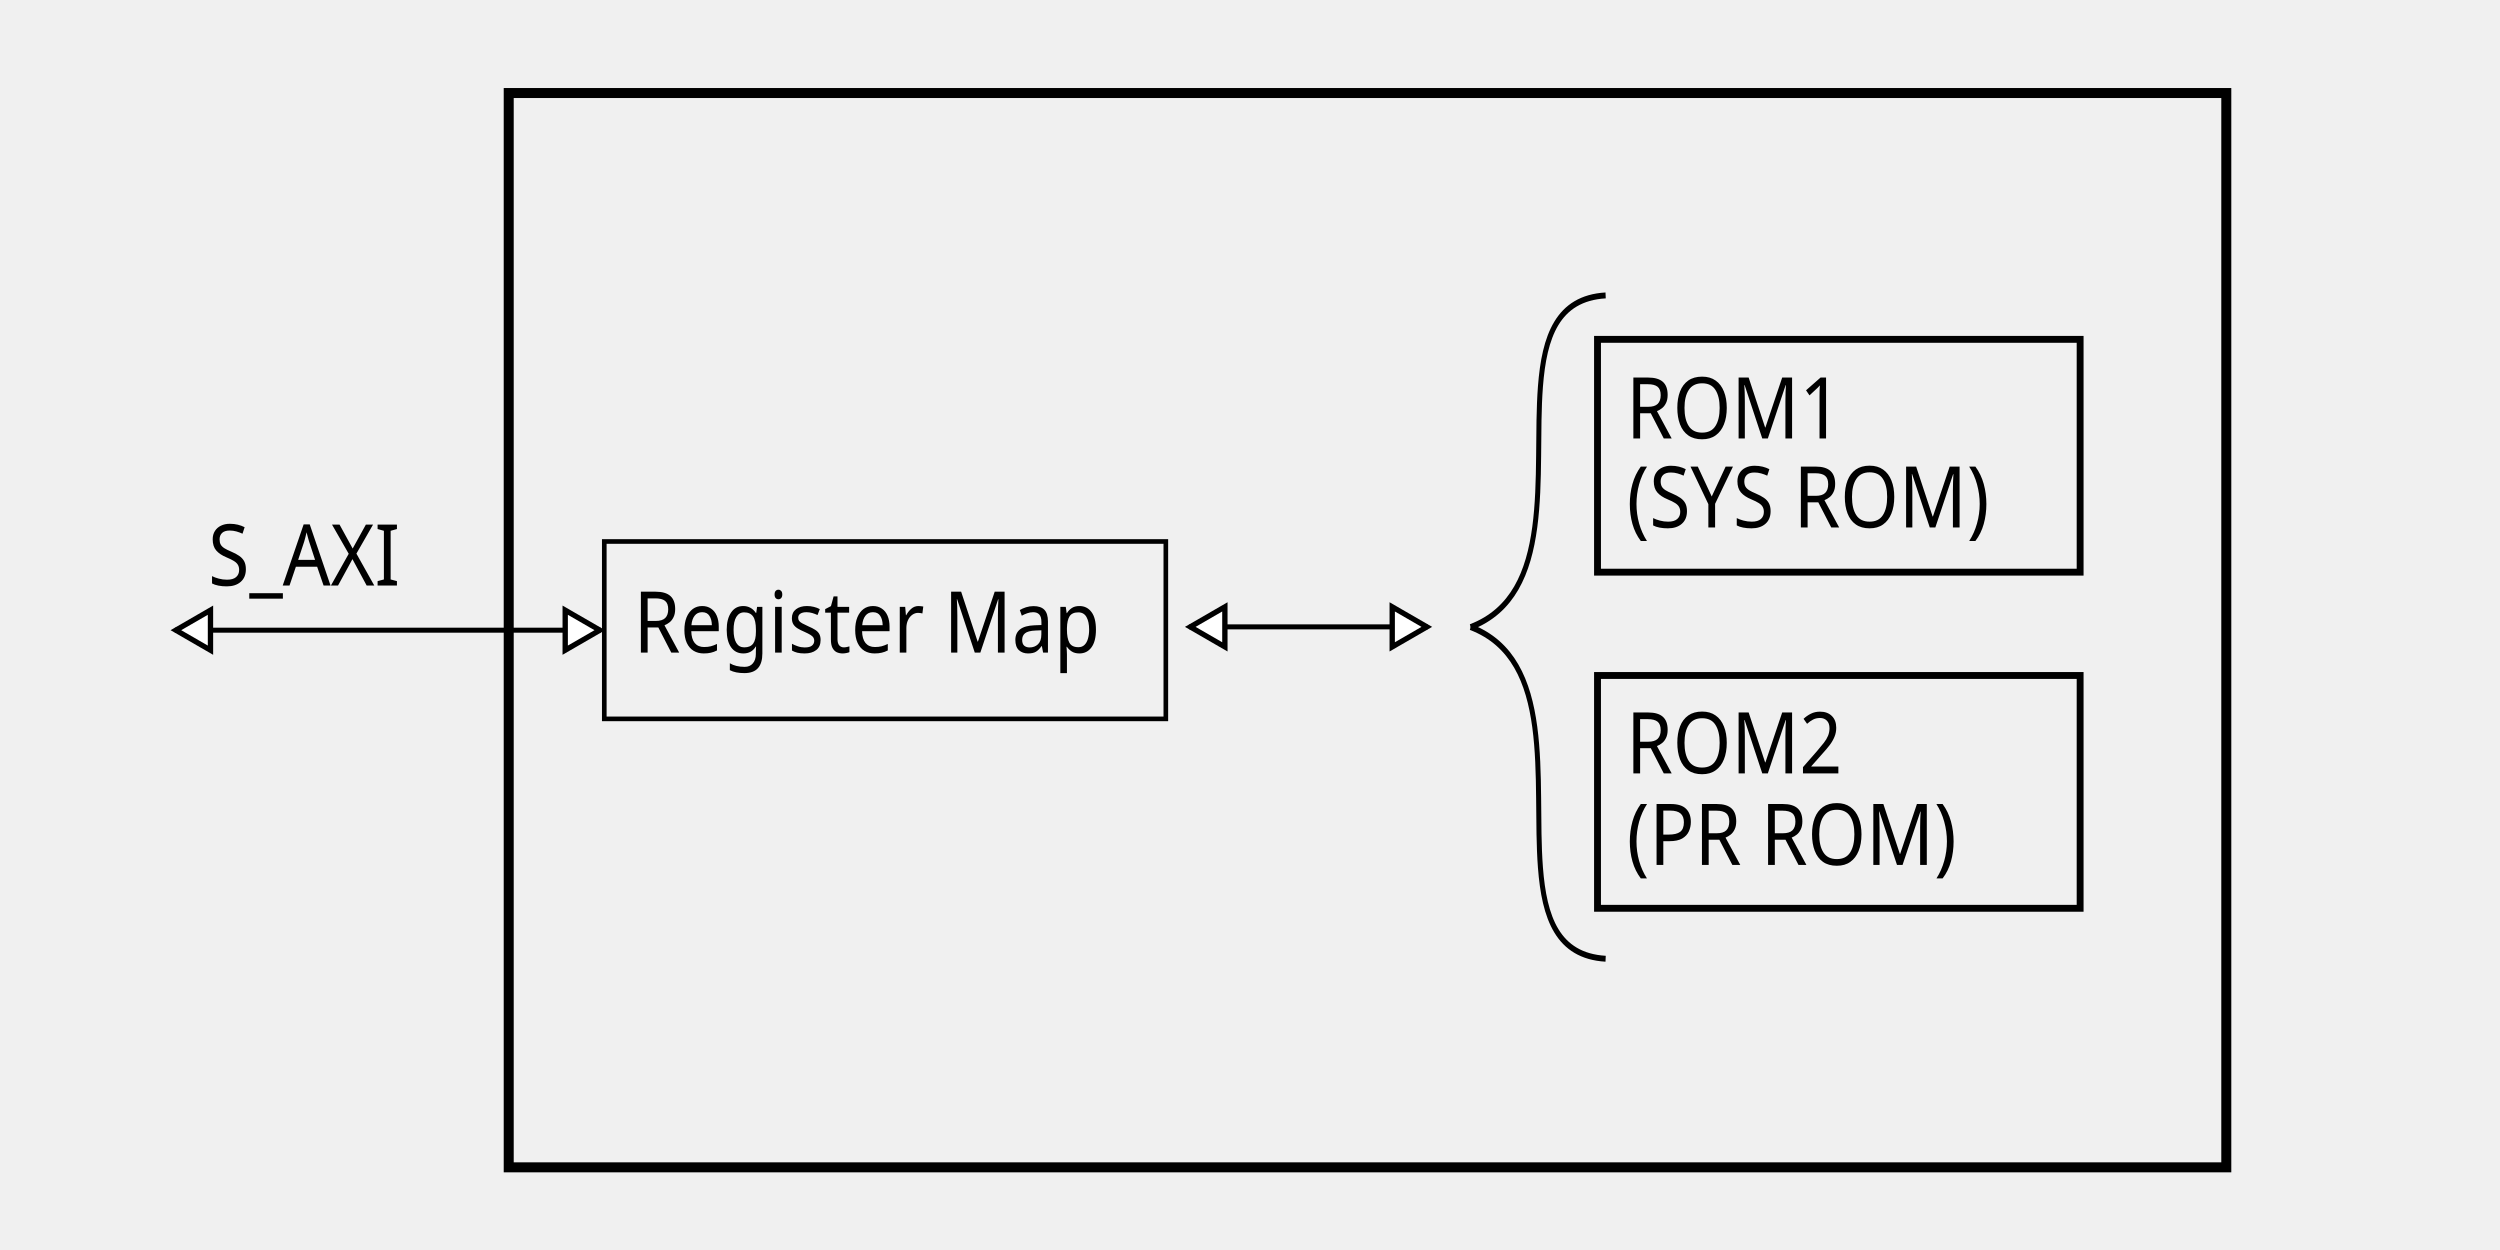
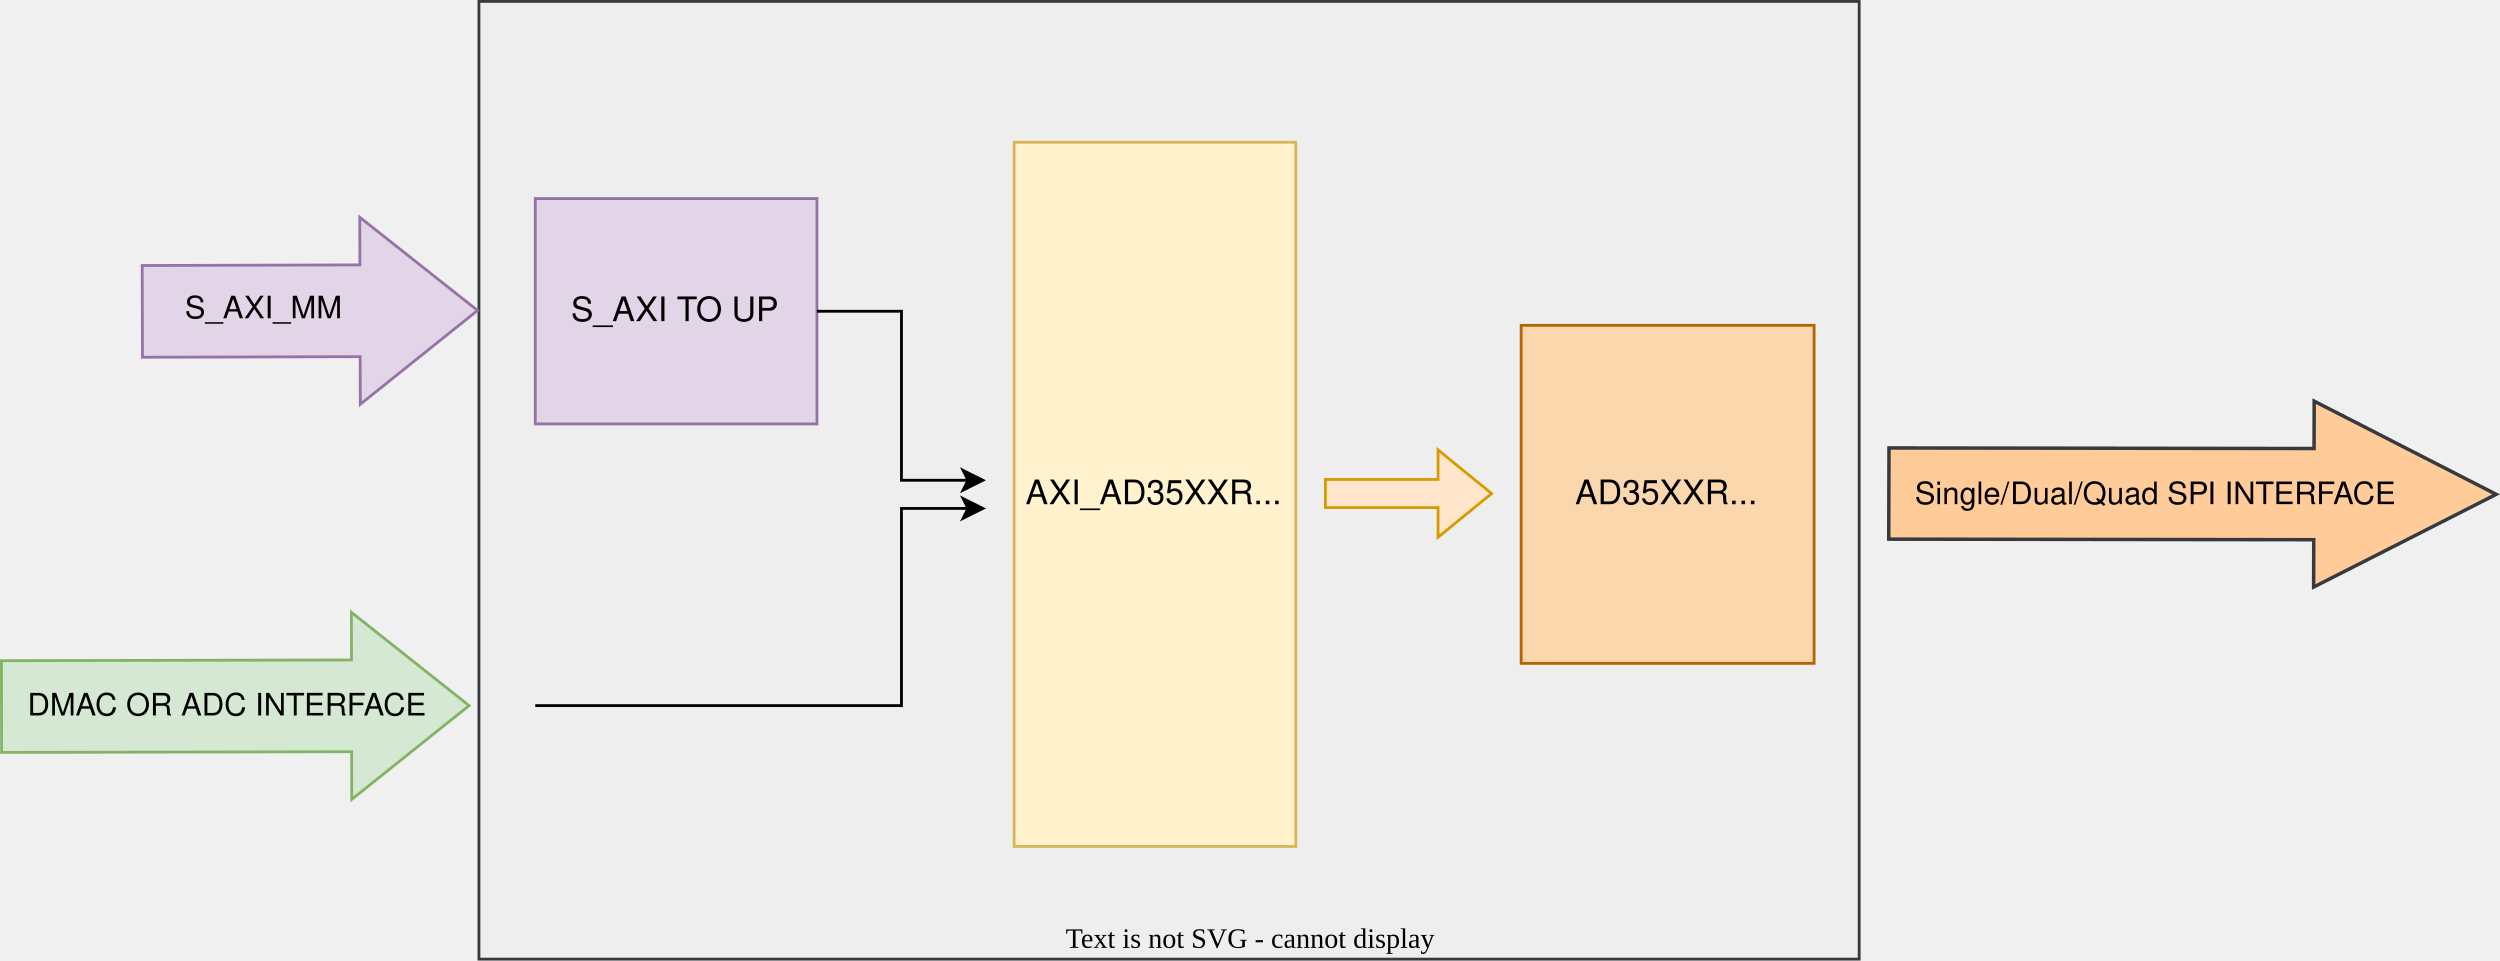
- <svg xmlns="http://www.w3.org/2000/svg" width="500" height="250" viewBox="0 0 500 250" version="1.1" id="svg8">
-   <defs id="defs2">
-     <marker style="overflow:visible" id="marker6013" refX="0" refY="0" orient="auto">
-       <path transform="matrix(0.8,0,0,0.8,-4.8,0)" style="fill:#ffffff;fill-rule:evenodd;stroke:#000000;stroke-width:1pt;stroke-opacity:1" d="M 5.77,0 -2.88,5 V -5 Z" id="path6011" />
-     </marker>
-     <marker style="overflow:visible" id="marker5553" refX="0" refY="0" orient="auto">
-       <path transform="matrix(-0.8,0,0,-0.8,4.8,0)" style="fill:#ffffff;fill-rule:evenodd;stroke:#000000;stroke-width:1pt;stroke-opacity:1" d="M 5.77,0 -2.88,5 V -5 Z" id="path5551" />
-     </marker>
-     <marker orient="auto" refY="0" refX="0" id="marker5483" style="overflow:visible">
-       <path id="path5481" d="M 5.77,0 -2.88,5 V -5 Z" style="fill:#ffffff;fill-rule:evenodd;stroke:#000000;stroke-width:1pt;stroke-opacity:1" transform="matrix(0.8,0,0,0.8,-4.8,0)" />
-     </marker>
-     <marker orient="auto" refY="0" refX="0" id="EmptyTriangleInL-3" style="overflow:visible">
-       <path id="path996-6" d="M 5.77,0 -2.88,5 V -5 Z" style="fill:#ffffff;fill-rule:evenodd;stroke:#000000;stroke-width:1pt;stroke-opacity:1" transform="matrix(-0.8,0,0,-0.8,4.8,0)" />
-     </marker>
-     <marker orient="auto" refY="0" refX="0" id="EmptyTriangleOutL-2" style="overflow:visible">
-       <path id="path1005-7" d="M 5.77,0 -2.88,5 V -5 Z" style="fill:#ffffff;fill-rule:evenodd;stroke:#000000;stroke-width:1pt;stroke-opacity:1" transform="matrix(0.8,0,0,0.8,-4.8,0)" />
-     </marker>
-     <marker style="overflow:visible" id="marker5102-4" refX="0" refY="0" orient="auto">
-       <path transform="matrix(0.8,0,0,0.8,-4.8,0)" style="fill:#ffffff;fill-rule:evenodd;stroke:#000000;stroke-width:1pt;stroke-opacity:1" d="M 5.77,0 -2.88,5 V -5 Z" id="path5100-4" />
-     </marker>
-     <marker style="overflow:visible" id="marker5553-1" refX="0" refY="0" orient="auto">
-       <path transform="matrix(-0.8,0,0,-0.8,4.8,0)" style="fill:#ffffff;fill-rule:evenodd;stroke:#000000;stroke-width:1pt;stroke-opacity:1" d="M 5.77,0 -2.88,5 V -5 Z" id="path5551-7" />
-     </marker>
-     <marker orient="auto" refY="0" refX="0" id="marker5483-8" style="overflow:visible">
-       <path id="path5481-9" d="M 5.77,0 -2.88,5 V -5 Z" style="fill:#ffffff;fill-rule:evenodd;stroke:#000000;stroke-width:1pt;stroke-opacity:1" transform="matrix(0.8,0,0,0.8,-4.8,0)" />
-     </marker>
-   </defs>
-   <g id="layer1" transform="translate(-69.10635,58.12853)">
-     <rect style="fill:none;fill-opacity:1;stroke:#000000;stroke-width:2;stroke-miterlimit:4;stroke-dasharray:none;stroke-opacity:1" id="rect817" width="343.516" height="214.862" x="170.85" y="-39.523" />
-     <text xml:space="preserve" style="font-style:normal;font-weight:normal;font-size:19.844px;line-height:1.25;font-family:sans-serif;letter-spacing:0px;word-spacing:0px;fill:#000000;fill-opacity:1;stroke:none;stroke-width:1.488" x="208.87" y="67.872" id="text821" transform="scale(0.9375812,1.066574)">
-       <tspan id="tspan819" x="208.87" y="67.872" style="font-size:16px;stroke-width:1.488">Register Map</tspan>
-       <tspan x="208.87" y="92.677" style="stroke-width:1.488" id="tspan823" />
-     </text>
-     <rect style="fill:none;fill-opacity:1;stroke:#000000;stroke-width:0.926;stroke-miterlimit:4;stroke-dasharray:none;stroke-opacity:1" id="rect837" width="112.31" height="35.477" x="189.963" y="50.169" />
-     <rect style="fill:none;fill-opacity:1;stroke:#000000;stroke-width:1.375;stroke-miterlimit:4;stroke-dasharray:none;stroke-opacity:1" id="rect841" width="96.523" height="46.562" x="388.609" y="9.742" />
-     <path style="fill:none;stroke:#000000;stroke-width:1;stroke-linecap:butt;stroke-linejoin:miter;stroke-miterlimit:4;stroke-dasharray:none;stroke-opacity:1;marker-start:url(#marker5553);marker-end:url(#marker5483)" d="m 104.098,67.908 h 85.154" id="path5042" />
-     <text xml:space="preserve" style="font-style:normal;font-weight:normal;font-size:5.613px;line-height:1.25;font-family:sans-serif;letter-spacing:0px;word-spacing:0px;fill:#000000;fill-opacity:1;stroke:none;stroke-width:0.421" x="132.514" y="93.104" id="text8159" transform="scale(0.9375812,1.066574)">
-       <tspan id="tspan8157" x="132.514" y="98.225" style="stroke-width:0.421" />
-     </text>
-     <text xml:space="preserve" style="font-style:normal;font-weight:normal;font-size:19.844px;line-height:1.25;font-family:sans-serif;letter-spacing:0px;word-spacing:0px;fill:#000000;fill-opacity:1;stroke:none;stroke-width:1.488" x="118.125" y="55.293" id="text8163" transform="scale(0.9375812,1.066574)">
-       <tspan id="tspan8161" x="118.125" y="55.293" style="font-size:16px;stroke-width:1.488">S_AXI</tspan>
-     </text>
-     <text xml:space="preserve" style="font-style:normal;font-weight:normal;font-size:19.844px;line-height:1.25;font-family:sans-serif;letter-spacing:0px;word-spacing:0px;fill:#000000;fill-opacity:1;stroke:none;stroke-width:1.488" x="420.581" y="27.722" id="text821-3" transform="scale(0.9375812,1.066574)">
-       <tspan id="tspan819-4" x="420.581" y="27.722" style="font-size:16px;stroke-width:1.488">ROM1</tspan>
-       <tspan x="420.581" y="52.527" style="stroke-width:1.488" id="tspan823-5" />
-     </text>
-     <text xml:space="preserve" style="font-style:normal;font-weight:normal;font-size:19.844px;line-height:1.25;font-family:sans-serif;letter-spacing:0px;word-spacing:0px;fill:#000000;fill-opacity:1;stroke:none;stroke-width:1.488" x="420.581" y="90.526" id="text821-3-7" transform="scale(0.9375812,1.066574)">
-       <tspan id="tspan819-4-9" x="420.581" y="90.526" style="font-size:16px;stroke-width:1.488">ROM2</tspan>
-       <tspan x="420.581" y="115.332" style="stroke-width:1.488" id="tspan823-5-8" />
-     </text>
-     <g id="g11064" transform="matrix(1,0,0,1.181877,96.5,-61.82724)">
-       <path id="path11045" d="m 293.731,53.121 c -9.645,0.486 -12.274,6.973 -13.038,15.429 -1.324,14.655 2.958,35.221 -13.962,40.696" style="fill:none;stroke:#000000;stroke-width:1px;stroke-linecap:butt;stroke-linejoin:miter;stroke-opacity:1" />
-       <path id="path11045-6" d="m 293.731,165.371 c -9.645,-0.486 -12.274,-6.973 -13.038,-15.429 -1.324,-14.655 2.958,-35.221 -13.962,-40.696" style="fill:none;stroke:#000000;stroke-width:1px;stroke-linecap:butt;stroke-linejoin:miter;stroke-opacity:1" />
-     </g>
-     <path style="fill:none;stroke:#000000;stroke-width:1;stroke-linecap:butt;stroke-linejoin:miter;stroke-miterlimit:4;stroke-dasharray:none;stroke-opacity:1;marker-start:url(#marker5553-1);marker-end:url(#marker5483-8)" d="m 306.977,67.244 h 47.677" id="path5042-9" />
-     <text xml:space="preserve" style="font-style:normal;font-weight:normal;font-size:19.844px;line-height:1.25;font-family:sans-serif;letter-spacing:0px;word-spacing:0px;fill:#000000;fill-opacity:1;stroke:none;stroke-width:1.488" x="420.729" y="44.414" id="text821-3-3" transform="scale(0.9375812,1.066574)">
-       <tspan id="tspan819-4-1" x="420.729" y="44.414" style="font-size:16px;stroke-width:1.488">(SYS ROM)</tspan>
-       <tspan x="420.729" y="69.22" style="stroke-width:1.488" id="tspan823-5-6" />
-     </text>
-     <text xml:space="preserve" style="font-style:normal;font-weight:normal;font-size:19.844px;line-height:1.25;font-family:sans-serif;letter-spacing:0px;word-spacing:0px;fill:#000000;fill-opacity:1;stroke:none;stroke-width:1.488" x="420.729" y="107.687" id="text821-3-3-5" transform="scale(0.9375812,1.066574)">
-       <tspan id="tspan819-4-1-5" x="420.729" y="107.687" style="font-size:16px;stroke-width:1.488">(PR ROM)</tspan>
-       <tspan x="420.729" y="132.492" style="stroke-width:1.488" id="tspan823-5-6-9" />
-     </text>
-     <rect style="fill:none;fill-opacity:1;stroke:#000000;stroke-width:1.375;stroke-miterlimit:4;stroke-dasharray:none;stroke-opacity:1" id="rect841-6" width="96.523" height="46.562" x="388.609" y="76.968" />
+ <svg xmlns="http://www.w3.org/2000/svg" xmlns:xlink="http://www.w3.org/1999/xlink" version="1.1" width="887.531" height="341" viewBox="-0.5 -0.5 887.531 341" content="&lt;mxfile host=&quot;Electron&quot; modified=&quot;2023-05-18T08:33:39.622Z&quot; agent=&quot;5.0 (Windows NT 10.0; Win64; x64) AppleWebKit/537.36 (KHTML, like Gecko) draw.io/16.5.1 Chrome/96.0.466.110 Electron/16.0.7 Safari/537.36&quot; version=&quot;16.5.1&quot; etag=&quot;B68MBRvP5nJUCYHy4wJU&quot; type=&quot;device&quot;&gt;&lt;diagram id=&quot;lZ00L-VwlXBDNHSEjXac&quot;&gt;5Vlbc5s4FP41fqxHFyTg0Zd0m5l6k42Tad86MgibKUYeTGq7v34lI64C17FJt8n6gcCRdJDO953vnCEDPFnv/0rYZjUTPo8GCPj7AZ4OEHIAkVdlOGQGy6GZYZmEfmaCpWEe/uTaCLT1OfT5tjYxFSJKw03d6Ik45l5as7EkEbv6tEBE9bdu2JIbhrnHItP6JfTTlT4WAaX9Ew+Xq/zNEOiRNcsna8N2xXyxq5jwzQBPEiHS7G69n/BIxS6PS7buY8dosbGEx+k5C1C24AeLnvXZ9L7SQ37YRDzHPlfzwQCPd6sw5fMN89ToTqIrbat0HcknKG+DMIomIhLJcS3mx5+0b9NEfOeVEUyxi301ErPNo7gX4XHD6hV6SzxJ+b7zWLAIliQZF2ueJgc5JV/g6PgeCgSy510Jl+Vq26oCFba0kWmKLAvfZRTljQ5ke1Dxr4PKY3+kiCifvIhtt6FXj2M96HJ2zjOMhg6kGFGCAYXyFJaK4YptlOMg4nvtVq3RiQPxkNjQkvzMrwrH0l990AQxCDzPdS8CkftGIv0SwgpEpAWh3JbwiKXhj7r7NtT0G7LNFQyhDYYgxxraMk+Ln1X3uBXPice1k2pCNfw6qOmX1B2lLFny1HB05FQRhbNoZhk0++dpJP+A+f2tvN7+/Xjz8HE0uTHJJ1H5zBZSk2ucY1G4jBUhJUJcIjxWKRhK1RvpgXXo+8rHOOHb8CdbHP0psDfqNMfzkfGATKUlUu7HzPu+PDI550wsYv6ynNcSrl9WCmeVSPikFoAhsi1cB6UXCn1ApM1r7kAEwZZfizExMB5NMSHoYYBoJI8/XiTybqnuuvG+RsED5tvMa0v+hUUJsF5LwQlp5FEeioo8wDxJq/oAUQ8KTs2wf7391hn6yd2DjDqY3U2fPvcc/iBAXmv4fbqghL5W+LHdKKDULKBFV1MNf6HP14Tffl8FlEOfcLsNRJfamJ0C8Q8uoM38BENgueWvUfbOrZ/Nzg1B92Rd7q+cOgbp5t9U1s9m776A2v9RAcWtXnstoO77khIpJI5vtUmJgxaYvk0pgfWUxxQMMa5IyYVKYttNt68lHfkBKiybzkZyGbiT3QIYTSf/q37cPSknHxS6Tr276IVGjXa8sb4XNYGwvUhI0+OdvDzdG+C+qPs7DVN/bcVVvSECjd7QObM3dHpoDeEZX6xeJuhZ9HJNh29ALzEweq/LJBI3m7gmQh0SKaPLDpVpWm+6N4zbN9y5r+Z8pzZf3mQ7uDiNe/9C9/ZI1MxiozxeTCL395Aof+/ZJHJ7JpH5/c0gUUczeBWxjC8EnHZ8IbDdBXgL/Z/1St9iifUyvxc3hPKx/JdNNr38vxe++Rc=&lt;/diagram&gt;&lt;/mxfile&gt;" id="svg11">
+   <defs id="defs1" />
+   <g id="g10" transform="translate(-0.4690799)">
+     <rect x="170" y="0" width="490" height="340" fill="#eeeeee" stroke="#36393d" pointer-events="all" id="rect1" />
+     <path d="m 670.492,190.904 0.093,-32.376 150.901,0.199 0.046,-16.809 64.601,33.082 -64.803,32.913 0.046,-16.809 z" fill="#ffcc99" stroke="#36393d" stroke-miterlimit="10" pointer-events="all" id="path1" style="stroke-width:1.242" />
+     <text x="765.104" y="178.472" fill="#000000" font-family="Helvetica" font-size="11px" text-anchor="middle" id="text1">Single/Dual/Quad SPI INTERFACE</text>
+     <rect x="540" y="115" width="104" height="120" fill="#fad7ac" stroke="#b46504" pointer-events="all" id="rect2" />
+     <text x="591.5" y="178.5" fill="#000000" font-family="Helvetica" font-size="12px" text-anchor="middle" id="text2">AD35XXR...</text>
+     <rect x="360" y="50" width="100" height="250" fill="#fff2cc" stroke="#d6b656" pointer-events="all" id="rect3" />
+     <text x="409.5" y="178.5" fill="#000000" font-family="Helvetica" font-size="12px" text-anchor="middle" id="text3">AXI_AD35XXR...</text>
+     <path d="m 50.55,126.33 -0.1,-32.57 77.29,-0.22 -0.05,-16.9 41.81,33.07 -41.62,33.31 -0.05,-16.9 z" fill="#e1d5e7" stroke="#9673a6" stroke-miterlimit="10" pointer-events="all" id="path3" />
+     <text x="93.5" y="112.5" fill="#000000" font-family="Helvetica" font-size="11px" text-anchor="middle" id="text4">S_AXI_MM</text>
+     <path d="M 0.53,266.62 0.47,234.05 124.75,233.8 124.72,216.89 166.5,250 124.85,283.28 124.82,266.37 Z" fill="#d5e8d4" stroke="#82b366" stroke-miterlimit="10" pointer-events="all" id="path4" />
+     <text x="80.5" y="253.5" fill="#000000" font-family="Helvetica" font-size="11px" text-anchor="middle" id="text5">DMAC OR ADC INTERFACE</text>
+     <rect x="190" y="70" width="100" height="80" fill="#e1d5e7" stroke="#9673a6" pointer-events="all" id="rect5" />
+     <text x="239.5" y="113.5" fill="#000000" font-family="Helvetica" font-size="12px" text-anchor="middle" id="text6">S_AXI TO UP</text>
+     <path d="m 290,110 h 30 v 60 h 23.63" fill="none" stroke="#000000" stroke-miterlimit="10" pointer-events="stroke" id="path6" />
+     <path d="m 348.88,170 -7,3.5 1.75,-3.5 -1.75,-3.5 z" fill="#000000" stroke="#000000" stroke-miterlimit="10" pointer-events="all" id="path7" />
+     <path d="m 190,250 h 130 v -70 h 23.63" fill="none" stroke="#000000" stroke-miterlimit="10" pointer-events="stroke" id="path8" />
+     <path d="m 348.88,180 -7,3.5 1.75,-3.5 -1.75,-3.5 z" fill="#000000" stroke="#000000" stroke-miterlimit="10" pointer-events="all" id="path9" />
+     <path d="m 470.5,179.71 v -10 h 40 v -10.5 l 19,15.5 -19,15.5 v -10.5 z" fill="#ffe6cc" stroke="#d79b00" stroke-miterlimit="10" pointer-events="all" id="path10" />
  </g>
+   <switch id="switch11" transform="translate(-0.4690799)">
+     <g requiredFeatures="http://www.w3.org/TR/SVG11/feature#Extensibility" id="g11" />
+     <a transform="translate(0,-5)" xlink:href="https://www.diagrams.net/doc/faq/svg-export-text-problems" target="_blank" id="a11">
+       <text text-anchor="middle" font-size="10px" x="50%" y="100%" id="text11">Text is not SVG - cannot display</text>
+     </a>
+   </switch>
</svg>
